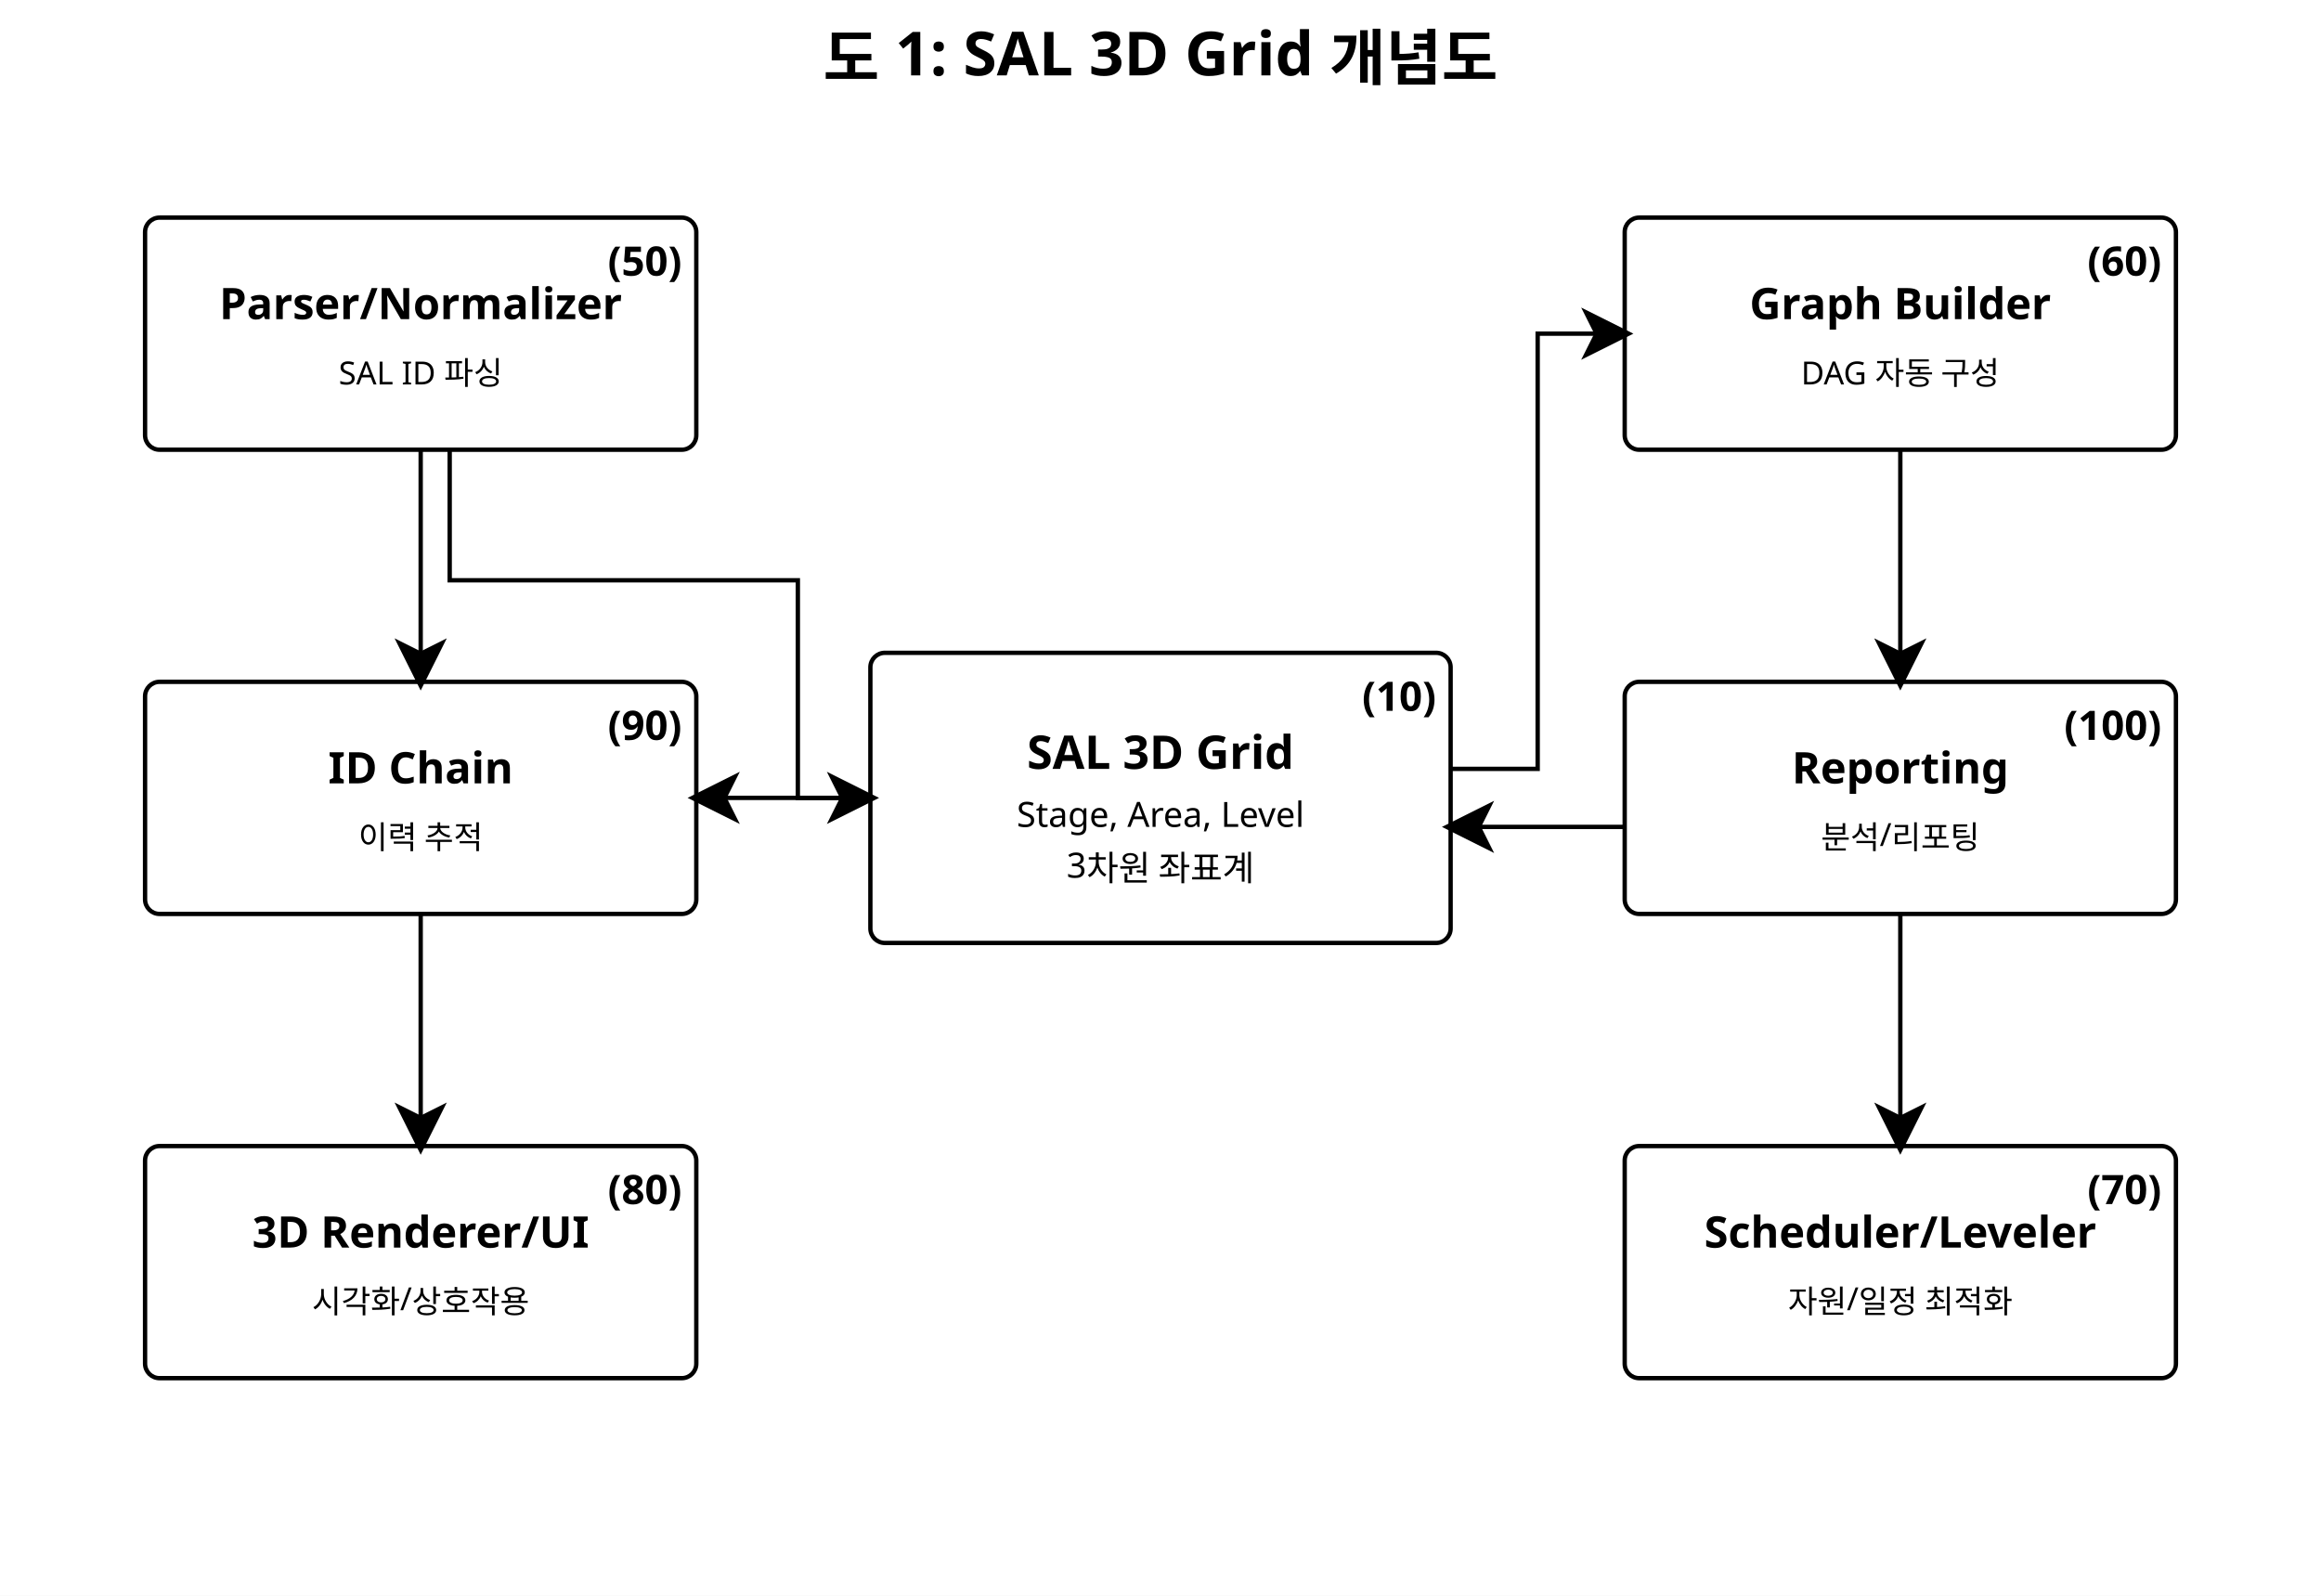
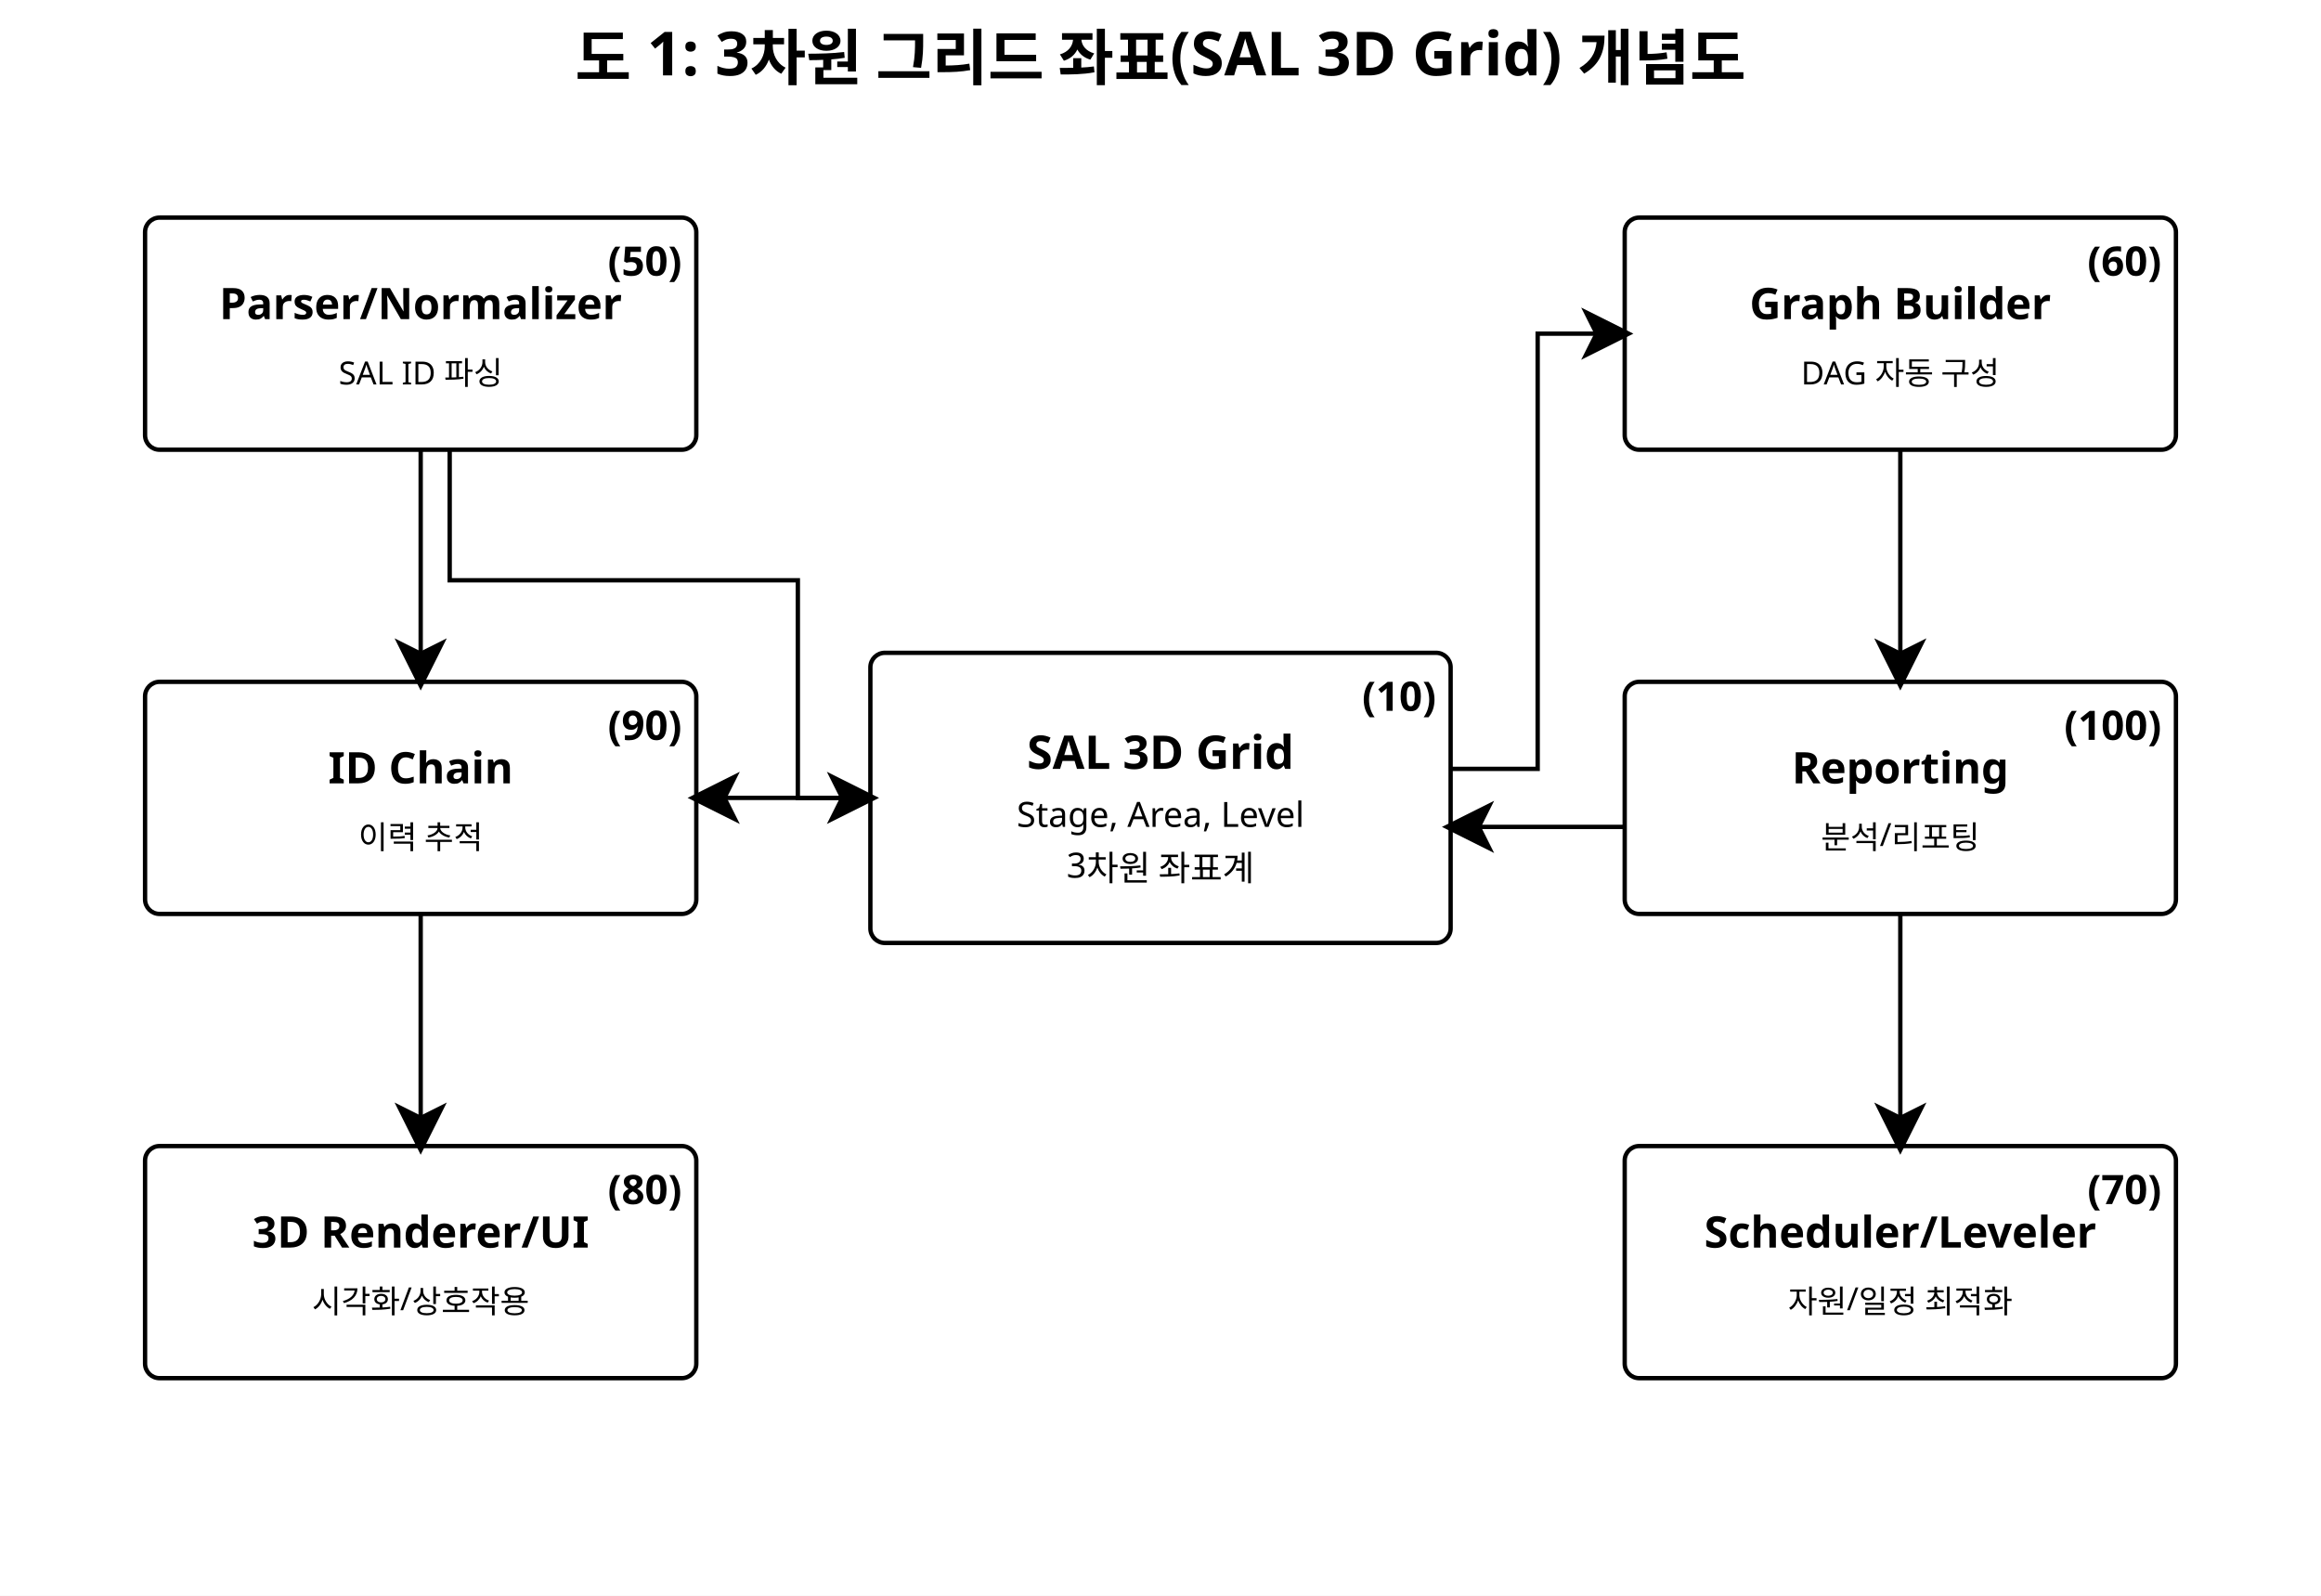
<svg xmlns="http://www.w3.org/2000/svg" width="1600" height="1100" viewBox="0 0 1600 1100">
  <rect width="100%" height="100%" fill="white" />
  <defs>
    <marker id="arrowhead" markerWidth="12" markerHeight="12" refX="10" refY="6" orient="auto">
      <path d="M0,0 L12,6 L0,12 L3,6 Z" fill="black" />
    </marker>
  </defs>
-   <text x="800" y="55" text-anchor="middle" font-family="Malgun Gothic, AppleGothic, Dotum, sans-serif" font-size="42" font-weight="bold">도 1: SAL 3D Grid 개념도</text>
+   <text x="800" y="55" text-anchor="middle" font-family="Malgun Gothic, AppleGothic, Dotum, sans-serif" font-size="42" font-weight="bold">도 1: 3차원 그리드 좌표(SAL 3D Grid) 개념도</text>
  <rect x="600" y="450" width="400" height="200" fill="white" stroke="black" stroke-width="3" rx="10" />
  <text x="800" y="530" text-anchor="middle" font-family="Malgun Gothic, AppleGothic, Dotum, sans-serif" font-size="32" font-weight="bold">SAL 3D Grid</text>
  <text x="800" y="570" text-anchor="middle" font-family="Malgun Gothic, AppleGothic, Dotum, sans-serif" font-size="24" font-weight="normal">Stage, Area, Level</text>
  <text x="800" y="605" text-anchor="middle" font-family="Malgun Gothic, AppleGothic, Dotum, sans-serif" font-size="24" font-weight="normal">3차원 좌표계</text>
  <text x="990" y="490" text-anchor="end" font-family="Malgun Gothic, AppleGothic, Dotum, sans-serif" font-size="28" font-weight="bold">(10)</text>
  <rect x="100" y="150" width="380" height="160" fill="white" stroke="black" stroke-width="3" rx="10" />
  <text x="290" y="220" text-anchor="middle" font-family="Malgun Gothic, AppleGothic, Dotum, sans-serif" font-size="30" font-weight="bold">Parser/Normalizer</text>
  <text x="290" y="265" text-anchor="middle" font-family="Malgun Gothic, AppleGothic, Dotum, sans-serif" font-size="22" font-weight="normal">SAL ID 파싱</text>
  <text x="470" y="190" text-anchor="end" font-family="Malgun Gothic, AppleGothic, Dotum, sans-serif" font-size="28" font-weight="bold">(50)</text>
  <rect x="1120" y="150" width="380" height="160" fill="white" stroke="black" stroke-width="3" rx="10" />
  <text x="1310" y="220" text-anchor="middle" font-family="Malgun Gothic, AppleGothic, Dotum, sans-serif" font-size="30" font-weight="bold">Graph Builder</text>
  <text x="1310" y="265" text-anchor="middle" font-family="Malgun Gothic, AppleGothic, Dotum, sans-serif" font-size="22" font-weight="normal">DAG 자동 구성</text>
  <text x="1490" y="190" text-anchor="end" font-family="Malgun Gothic, AppleGothic, Dotum, sans-serif" font-size="28" font-weight="bold">(60)</text>
  <rect x="100" y="470" width="380" height="160" fill="white" stroke="black" stroke-width="3" rx="10" />
  <text x="290" y="540" text-anchor="middle" font-family="Malgun Gothic, AppleGothic, Dotum, sans-serif" font-size="30" font-weight="bold">ID Chain</text>
  <text x="290" y="585" text-anchor="middle" font-family="Malgun Gothic, AppleGothic, Dotum, sans-serif" font-size="22" font-weight="normal">이력 추적</text>
  <text x="470" y="510" text-anchor="end" font-family="Malgun Gothic, AppleGothic, Dotum, sans-serif" font-size="28" font-weight="bold">(90)</text>
  <rect x="1120" y="470" width="380" height="160" fill="white" stroke="black" stroke-width="3" rx="10" />
  <text x="1310" y="540" text-anchor="middle" font-family="Malgun Gothic, AppleGothic, Dotum, sans-serif" font-size="30" font-weight="bold">Reporting</text>
  <text x="1310" y="585" text-anchor="middle" font-family="Malgun Gothic, AppleGothic, Dotum, sans-serif" font-size="22" font-weight="normal">분석/리포팅</text>
  <text x="1490" y="510" text-anchor="end" font-family="Malgun Gothic, AppleGothic, Dotum, sans-serif" font-size="28" font-weight="bold">(100)</text>
  <rect x="100" y="790" width="380" height="160" fill="white" stroke="black" stroke-width="3" rx="10" />
  <text x="290" y="860" text-anchor="middle" font-family="Malgun Gothic, AppleGothic, Dotum, sans-serif" font-size="30" font-weight="bold">3D Renderer/UI</text>
  <text x="290" y="905" text-anchor="middle" font-family="Malgun Gothic, AppleGothic, Dotum, sans-serif" font-size="22" font-weight="normal">시각화/상호작용</text>
  <text x="470" y="830" text-anchor="end" font-family="Malgun Gothic, AppleGothic, Dotum, sans-serif" font-size="28" font-weight="bold">(80)</text>
  <rect x="1120" y="790" width="380" height="160" fill="white" stroke="black" stroke-width="3" rx="10" />
  <text x="1310" y="860" text-anchor="middle" font-family="Malgun Gothic, AppleGothic, Dotum, sans-serif" font-size="30" font-weight="bold">Scheduler/Leveler</text>
  <text x="1310" y="905" text-anchor="middle" font-family="Malgun Gothic, AppleGothic, Dotum, sans-serif" font-size="22" font-weight="normal">자원/일정 최적화</text>
  <text x="1490" y="830" text-anchor="end" font-family="Malgun Gothic, AppleGothic, Dotum, sans-serif" font-size="28" font-weight="bold">(70)</text>
  <path d="M 290,310 L 290,470" stroke="black" stroke-width="3" fill="none" marker-end="url(#arrowhead)" />
  <path d="M 310,310 L 310,400 L 550,400 L 550,550 L 600,550" stroke="black" stroke-width="3" fill="none" marker-end="url(#arrowhead)" />
  <path d="M 290,630 L 290,790" stroke="black" stroke-width="3" fill="none" marker-end="url(#arrowhead)" />
  <path d="M 600,550 L 480,550" stroke="black" stroke-width="3" fill="none" marker-end="url(#arrowhead)" />
  <path d="M 1000,530 L 1060,530 L 1060,230 L 1120,230" stroke="black" stroke-width="3" fill="none" marker-end="url(#arrowhead)" />
  <path d="M 1120,570 L 1000,570" stroke="black" stroke-width="3" fill="none" marker-end="url(#arrowhead)" />
  <path d="M 1310,310 L 1310,470" stroke="black" stroke-width="3" fill="none" marker-end="url(#arrowhead)" />
  <path d="M 1310,630 L 1310,790" stroke="black" stroke-width="3" fill="none" marker-end="url(#arrowhead)" />
</svg>
